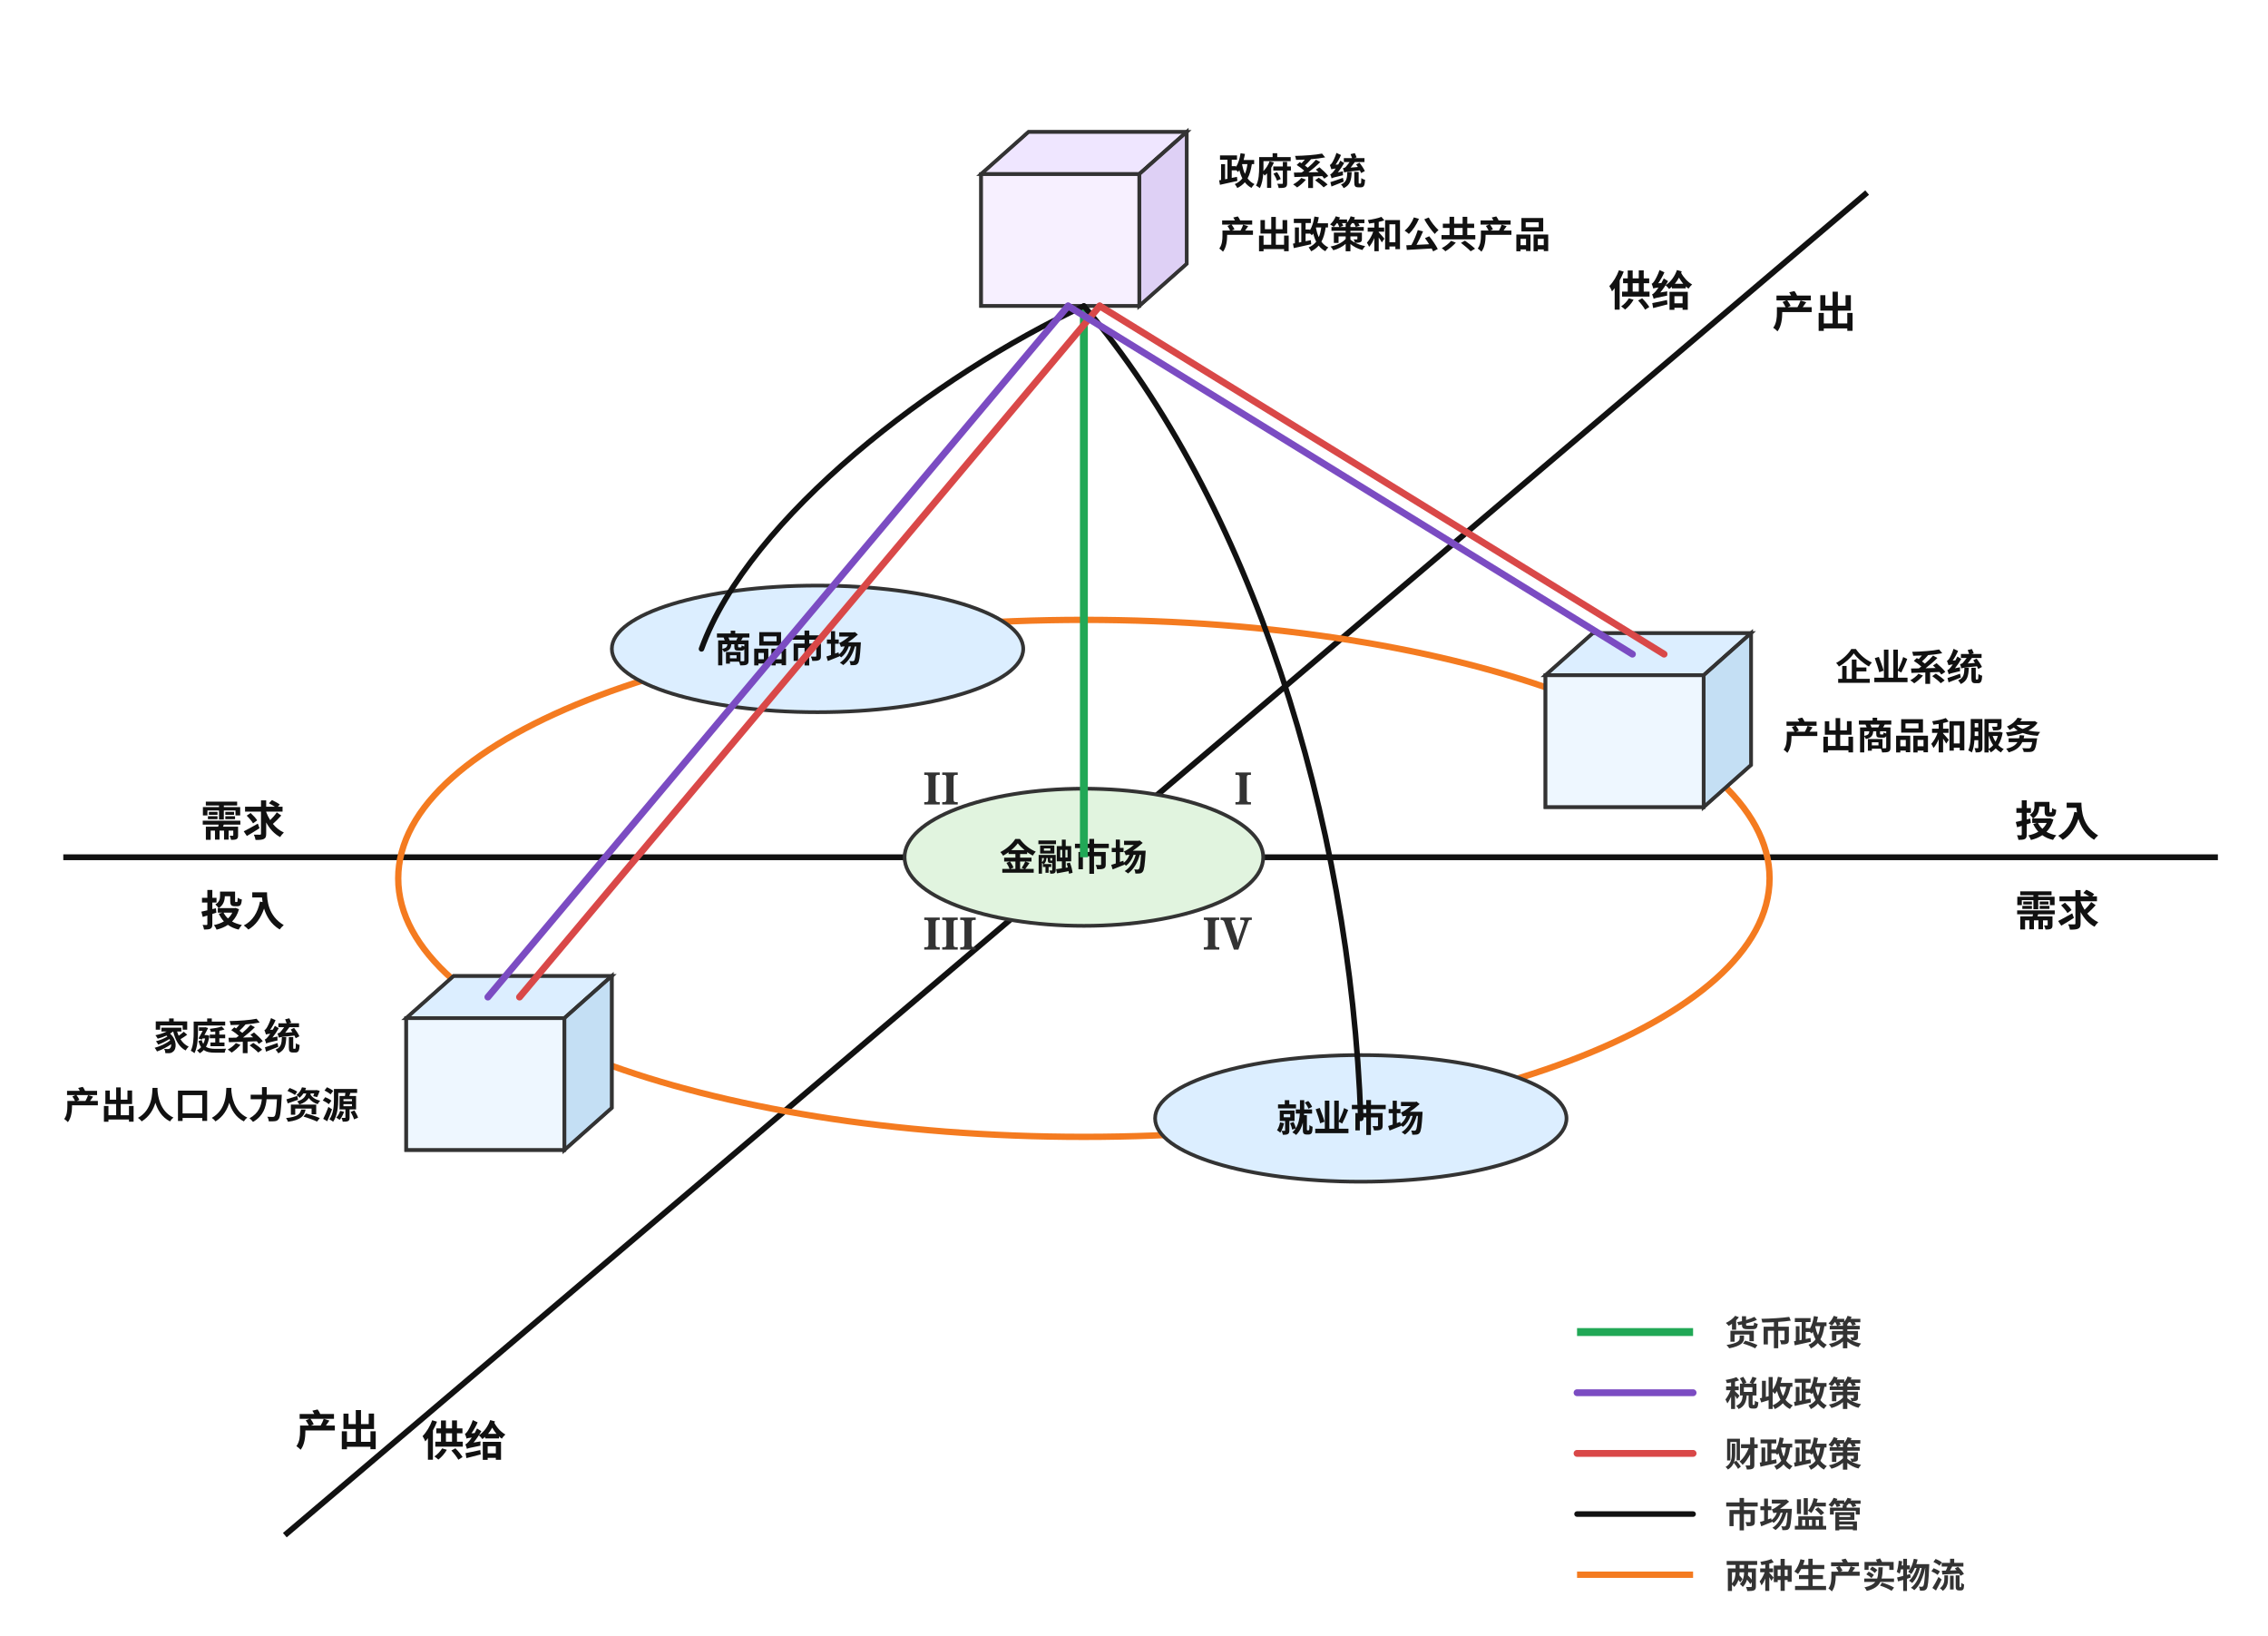
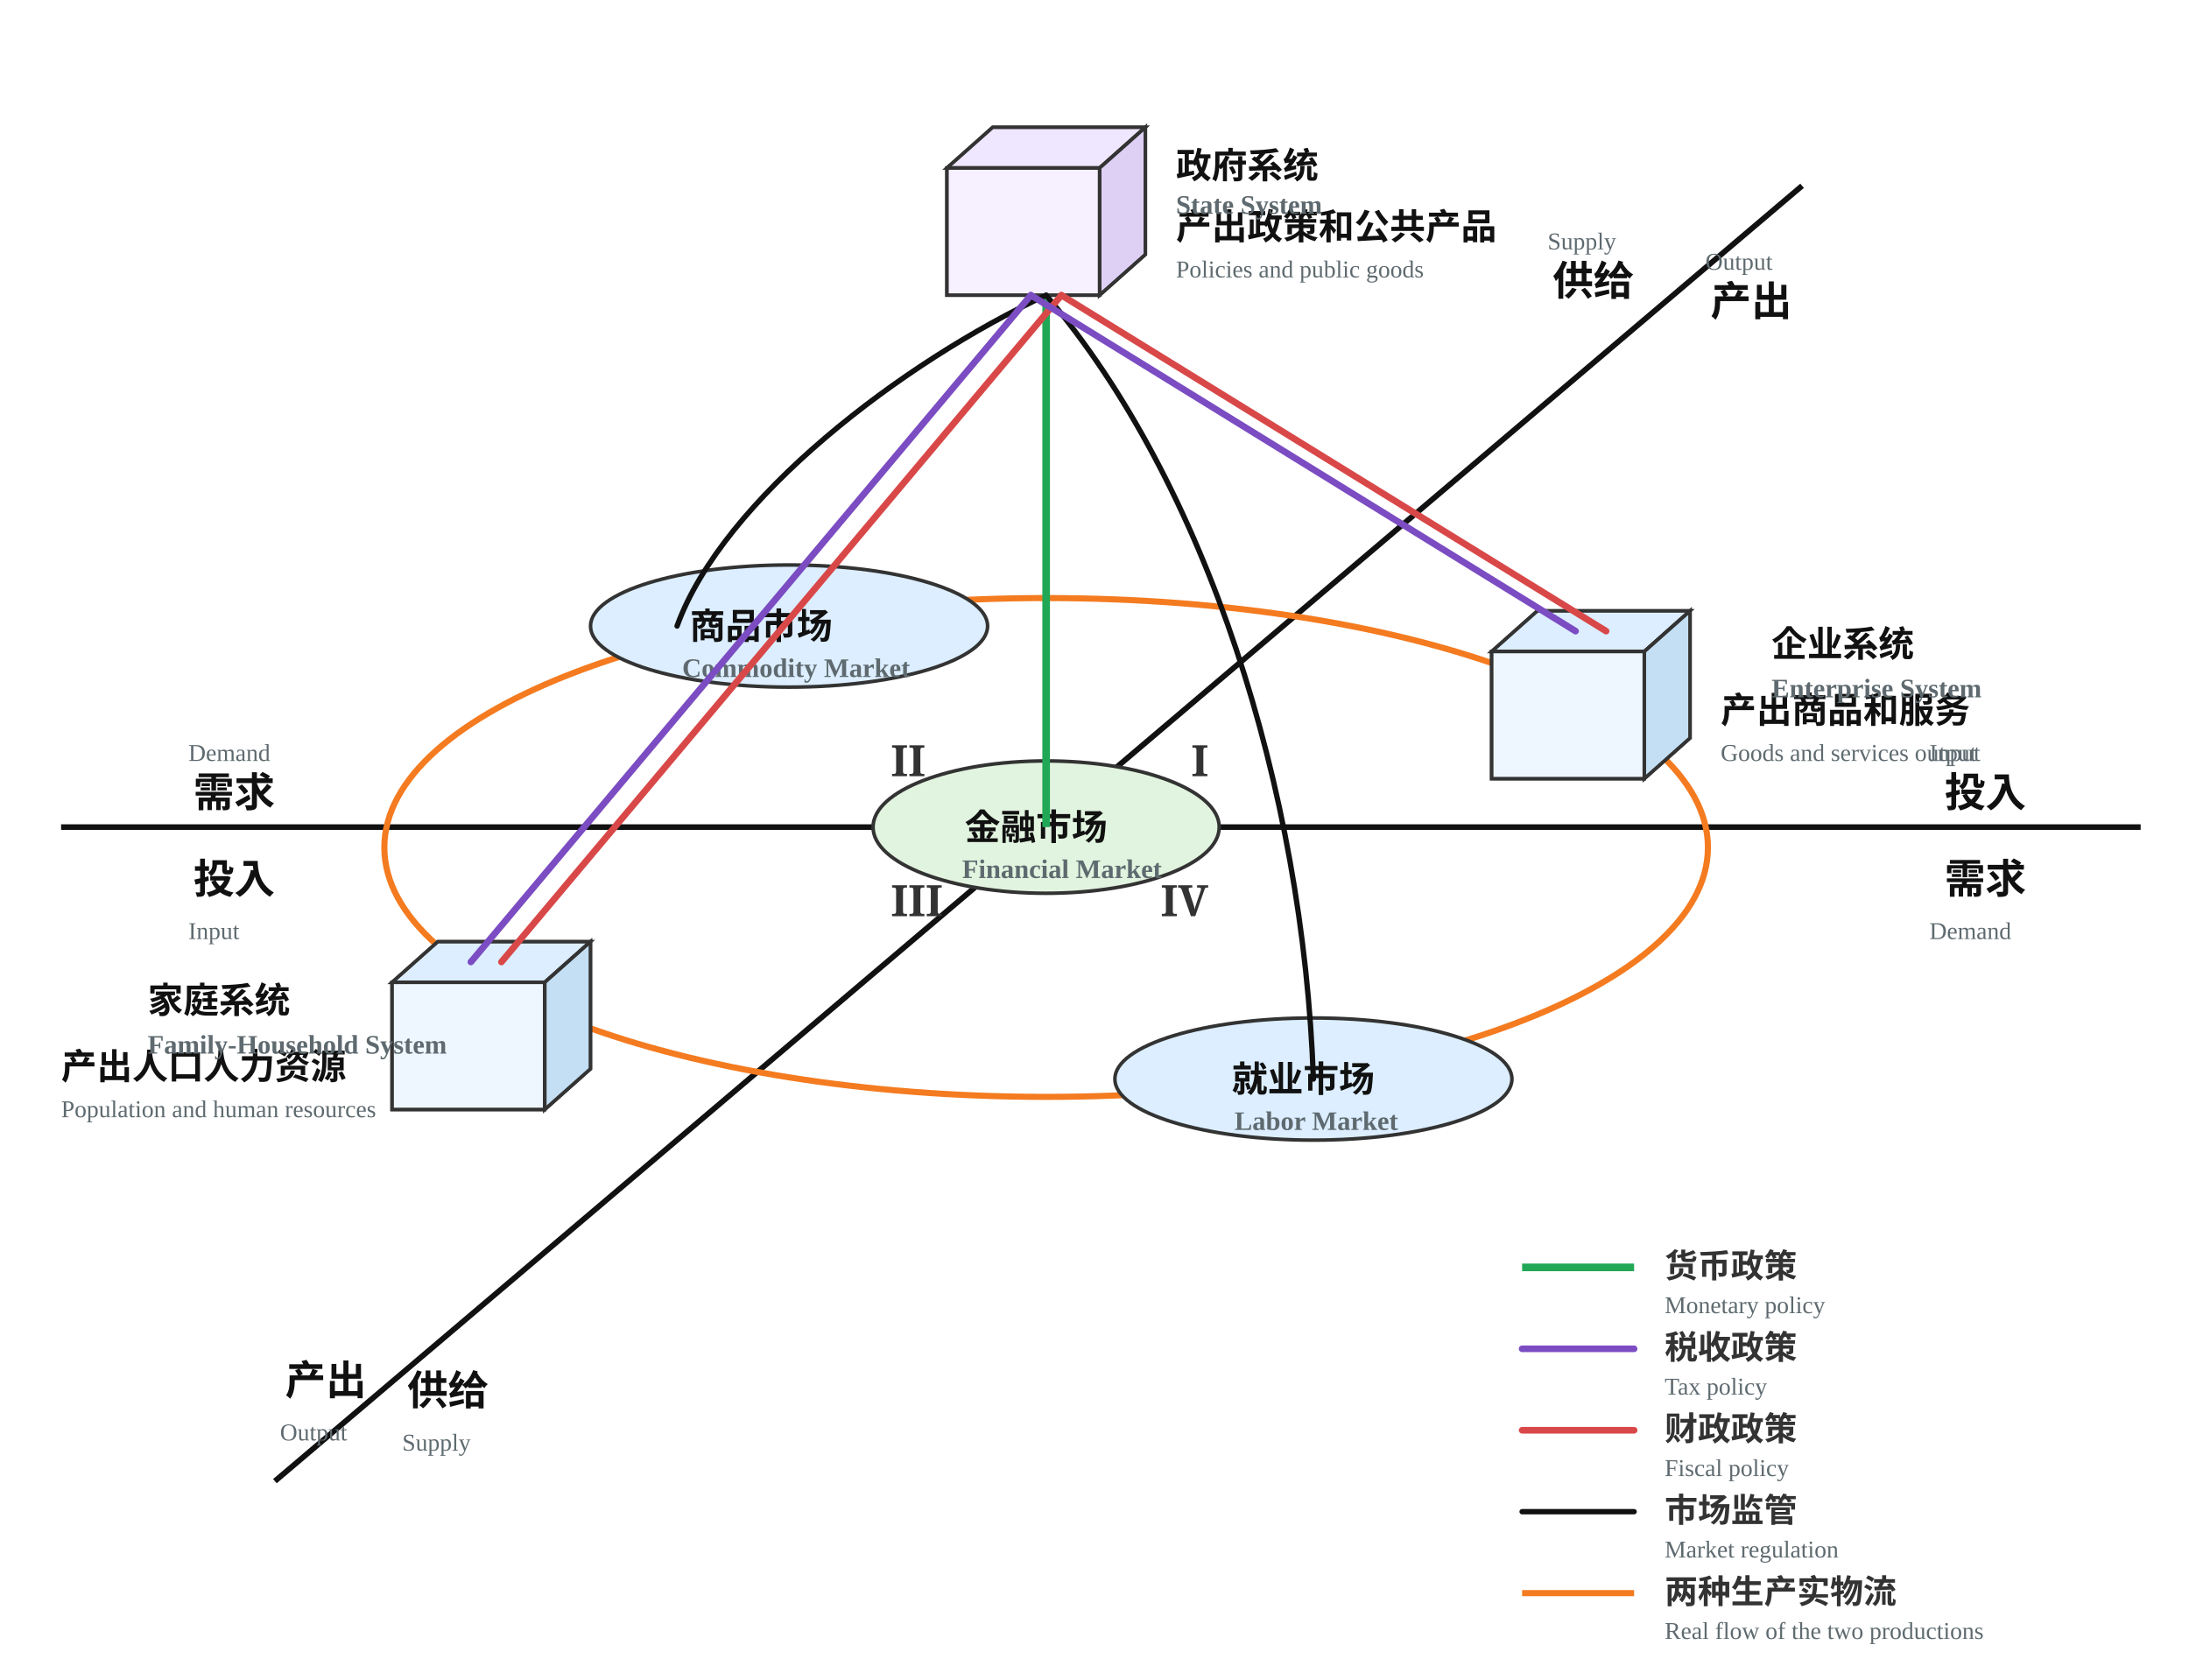
- <svg xmlns="http://www.w3.org/2000/svg" viewBox="0 0 860 620" role="img" aria-labelledby="title desc">
+ <svg xmlns="http://www.w3.org/2000/svg" viewBox="0 0 860 660" role="img" aria-labelledby="title desc">
  <defs>
    <marker id="arrow" markerWidth="9" markerHeight="9" refX="7" refY="3" orient="auto" markerUnits="strokeWidth">
      <path d="M0,0 L0,6 L8,3 z" fill="#333" />
    </marker>
    <style>
      text{font-family:"Noto Serif SC","Source Han Serif SC","Songti SC",serif;fill:#111;font-weight:700}
-       .small{font-size:16px}.tiny{font-size:14px}.roman{font-size:17px;fill:#333}.legendText{font-size:13px;font-weight:600;fill:#333}.note{font-size:14px;font-weight:500;fill:#4b5b5f}.axis{stroke:#111;stroke-width:2.2}.orangeCycle{stroke:#f47b20;stroke-width:2.4;fill:none}.greenLine{stroke:#21a856;stroke-width:3;fill:none}.taxLine{stroke:#7b4cc2;stroke-width:2.6;fill:none;stroke-linecap:round}.fiscalLine{stroke:#d94848;stroke-width:2.6;fill:none;stroke-linecap:round}.policyLink{stroke:#111;stroke-width:2.1;fill:none;stroke-linecap:round}.guideLine{stroke:#111;stroke-width:1.8;fill:none}.cubeEdge{stroke:#333;stroke-width:1.2;fill:none}.market{stroke:#333;stroke-width:1.4}.commodityMarket{fill:#dceeff}.employmentMarket{fill:#dceeff}.financeMarket{fill:#e1f4df}.govTop,.govSide,.govFace,.familyTop,.familySide,.familyFace,.enterpriseTop,.enterpriseSide,.enterpriseFace{stroke:#333;stroke-width:1.4}.govTop{fill:#efe6ff}.govSide{fill:#ded0f5}.govFace{fill:#f7f0ff}.familyTop{fill:#dceeff}.familySide{fill:#c4dff4}.familyFace{fill:#eef7ff}.enterpriseTop{fill:#dceeff}.enterpriseSide{fill:#c4dff4}.enterpriseFace{fill:#eef7ff}
+       .small{font-size:16px}.tiny{font-size:14px}.roman{font-size:17px;fill:#333}.legendText{font-size:13px;font-weight:600;fill:#333}.note{font-size:14px;font-weight:500;fill:#4b5b5f}.en{font-family:Georgia,"Times New Roman",serif;font-size:9.5px;font-weight:500;fill:#5e6a6f}.enLabel{font-family:Georgia,"Times New Roman",serif;font-size:10.5px;font-weight:600;fill:#5e6a6f}.axis{stroke:#111;stroke-width:2.2}.orangeCycle{stroke:#f47b20;stroke-width:2.4;fill:none}.greenLine{stroke:#21a856;stroke-width:3;fill:none}.taxLine{stroke:#7b4cc2;stroke-width:2.6;fill:none;stroke-linecap:round}.fiscalLine{stroke:#d94848;stroke-width:2.6;fill:none;stroke-linecap:round}.policyLink{stroke:#111;stroke-width:2.1;fill:none;stroke-linecap:round}.guideLine{stroke:#111;stroke-width:1.8;fill:none}.cubeEdge{stroke:#333;stroke-width:1.2;fill:none}.market{stroke:#333;stroke-width:1.4}.commodityMarket{fill:#dceeff}.employmentMarket{fill:#dceeff}.financeMarket{fill:#e1f4df}.govTop,.govSide,.govFace,.familyTop,.familySide,.familyFace,.enterpriseTop,.enterpriseSide,.enterpriseFace{stroke:#333;stroke-width:1.4}.govTop{fill:#efe6ff}.govSide{fill:#ded0f5}.govFace{fill:#f7f0ff}.familyTop{fill:#dceeff}.familySide{fill:#c4dff4}.familyFace{fill:#eef7ff}.enterpriseTop{fill:#dceeff}.enterpriseSide{fill:#c4dff4}.enterpriseFace{fill:#eef7ff}
    </style>
  </defs>
  <line class="axis" x1="24" y1="325" x2="841" y2="325" />
  <line class="axis" x1="108" y1="582" x2="708" y2="73" />
  <text class="small" x="76" y="317">需求</text>
  <text class="small" x="76" y="351">投入</text>
  <text class="small" x="764" y="317">投入</text>
  <text class="small" x="764" y="351">需求</text>
  <text class="small" x="610" y="116">供给</text>
  <text class="small" x="672" y="124">产出</text>
  <text class="small" x="112" y="548">产出</text>
  <text class="small" x="160" y="552">供给</text>
+   <text class="en" x="74" y="299">Demand</text>
+   <text class="en" x="74" y="369">Input</text>
+   <text class="en" x="758" y="299">Input</text>
+   <text class="en" x="758" y="369">Demand</text>
+   <text class="en" x="608" y="98">Supply</text>
+   <text class="en" x="670" y="106">Output</text>
+   <text class="en" x="110" y="566">Output</text>
+   <text class="en" x="158" y="570">Supply</text>
  <ellipse class="orangeCycle" cx="411" cy="333" rx="260" ry="98" />
  <ellipse class="market commodityMarket" cx="310" cy="246" rx="78" ry="24" />
  <text class="tiny" x="271" y="251">商品市场</text>
+   <text class="enLabel" x="268" y="266">Commodity Market</text>
  <ellipse class="market employmentMarket" cx="516" cy="424" rx="78" ry="24" />
  <text class="tiny" x="484" y="429">就业市场</text>
+   <text class="enLabel" x="485" y="444">Labor Market</text>
  <ellipse class="market financeMarket" cx="411" cy="325" rx="68" ry="26" />
  <text class="tiny" x="379" y="330">金融市场</text>
+   <text class="enLabel" x="378" y="345">Financial Market</text>
  <text class="roman" x="468" y="305">I</text>
  <text class="roman" x="350" y="305">II</text>
  <text class="roman" x="350" y="360">III</text>
  <text class="roman" x="456" y="360">IV</text>
  <g transform="translate(372 50)">
    <polygon class="govTop" points="0,16 18,0 78,0 60,16" />
    <polygon class="govSide" points="60,16 78,0 78,50 60,66" />
    <polygon class="govFace" points="0,16 60,16 60,66 0,66" />
    <polyline class="cubeEdge" points="0,16 18,0 78,0 78,50 60,66 0,66 0,16 60,16 78,0" />
    <line class="cubeEdge" x1="60" y1="16" x2="60" y2="66" />
  </g>
  <text class="tiny" x="462" y="70">政府系统</text>
  <text class="tiny" x="462" y="94">产出政策和公共产品</text>
+   <text class="enLabel" x="462" y="84">State System</text>
+   <text class="en" x="462" y="109">Policies and public goods</text>
  <line class="greenLine" x1="411" y1="116" x2="411" y2="325" />
  <path class="policyLink" d="M411 116 C355 142 284 196 266 246" />
  <path class="policyLink" d="M411 116 C474 190 512 310 516 424" />
  <g transform="translate(154 370)">
    <polygon class="familyTop" points="0,16 18,0 78,0 60,16" />
    <polygon class="familySide" points="60,16 78,0 78,50 60,66" />
    <polygon class="familyFace" points="0,16 60,16 60,66 0,66" />
    <polyline class="cubeEdge" points="0,16 18,0 78,0 78,50 60,66 0,66 0,16 60,16 78,0" />
    <line class="cubeEdge" x1="60" y1="16" x2="60" y2="66" />
  </g>
  <line class="taxLine" x1="405" y1="116" x2="185" y2="378" />
  <line class="fiscalLine" x1="417" y1="116" x2="197" y2="378" />
  <text class="tiny" x="58" y="398">家庭系统</text>
  <text class="tiny" x="24" y="424">产出人口人力资源</text>
+   <text class="enLabel" x="58" y="414">Family-Household System</text>
+   <text class="en" x="24" y="439">Population and human resources</text>
  <g transform="translate(586 240)">
    <polygon class="enterpriseTop" points="0,16 18,0 78,0 60,16" />
    <polygon class="enterpriseSide" points="60,16 78,0 78,50 60,66" />
    <polygon class="enterpriseFace" points="0,16 60,16 60,66 0,66" />
    <polyline class="cubeEdge" points="0,16 18,0 78,0 78,50 60,66 0,66 0,16 60,16 78,0" />
    <line class="cubeEdge" x1="60" y1="16" x2="60" y2="66" />
  </g>
  <line class="taxLine" x1="405" y1="116" x2="619" y2="248" />
  <line class="fiscalLine" x1="417" y1="116" x2="631" y2="248" />
  <text class="tiny" x="696" y="258">企业系统</text>
  <text class="tiny" x="676" y="284">产出商品和服务</text>
+   <text class="enLabel" x="696" y="274">Enterprise System</text>
+   <text class="en" x="676" y="299">Goods and services output</text>
  <g aria-label="图例">
-     <line class="greenLine" x1="598" y1="505" x2="642" y2="505" />
-     <text class="legendText" x="654" y="510">货币政策</text>
-     <line class="taxLine" x1="598" y1="528" x2="642" y2="528" />
-     <text class="legendText" x="654" y="533">税收政策</text>
-     <line class="fiscalLine" x1="598" y1="551" x2="642" y2="551" />
-     <text class="legendText" x="654" y="556">财政政策</text>
-     <line class="policyLink" x1="598" y1="574" x2="642" y2="574" />
-     <text class="legendText" x="654" y="579">市场监管</text>
-     <line class="orangeCycle" x1="598" y1="597" x2="642" y2="597" />
-     <text class="legendText" x="654" y="602">两种生产实物流</text>
+     <line class="greenLine" x1="598" y1="498" x2="642" y2="498" />
+     <text class="legendText" x="654" y="502">货币政策</text>
+     <text class="en" x="654" y="516">Monetary policy</text>
+     <line class="taxLine" x1="598" y1="530" x2="642" y2="530" />
+     <text class="legendText" x="654" y="534">税收政策</text>
+     <text class="en" x="654" y="548">Tax policy</text>
+     <line class="fiscalLine" x1="598" y1="562" x2="642" y2="562" />
+     <text class="legendText" x="654" y="566">财政政策</text>
+     <text class="en" x="654" y="580">Fiscal policy</text>
+     <line class="policyLink" x1="598" y1="594" x2="642" y2="594" />
+     <text class="legendText" x="654" y="598">市场监管</text>
+     <text class="en" x="654" y="612">Market regulation</text>
+     <line class="orangeCycle" x1="598" y1="626" x2="642" y2="626" />
+     <text class="legendText" x="654" y="630">两种生产实物流</text>
+     <text class="en" x="654" y="644">Real flow of the two productions</text>
  </g>
</svg>
